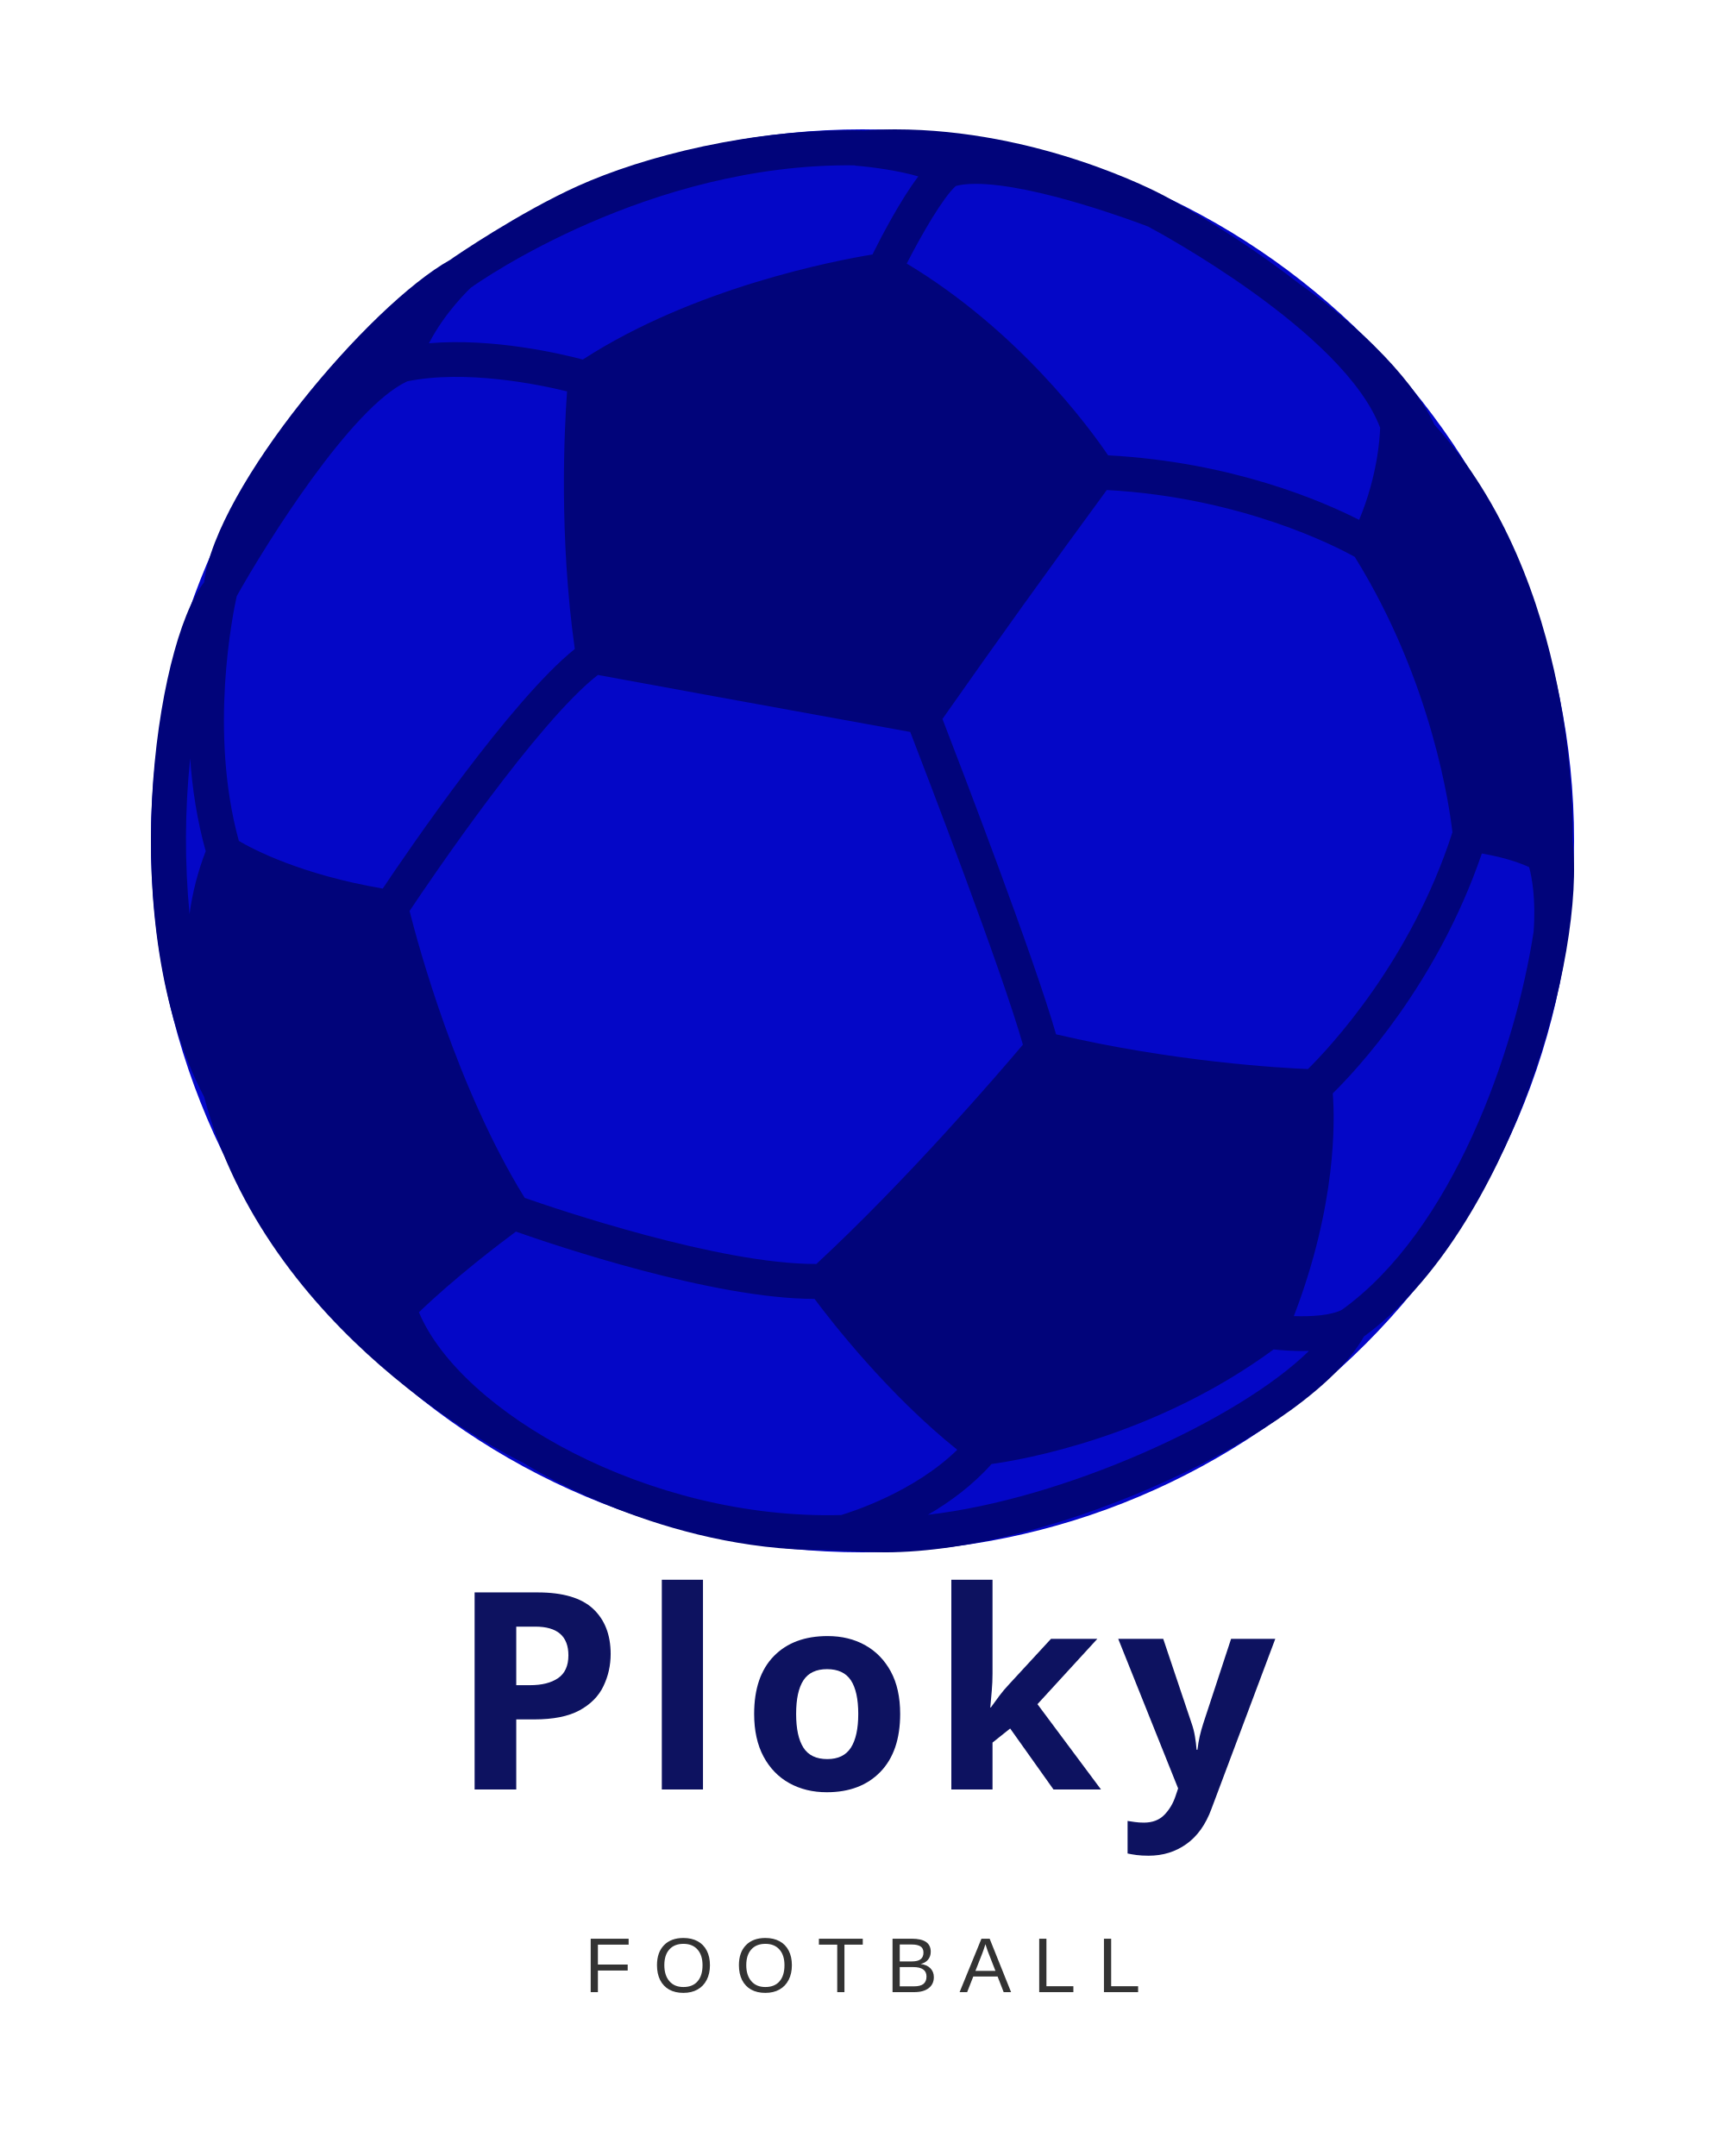
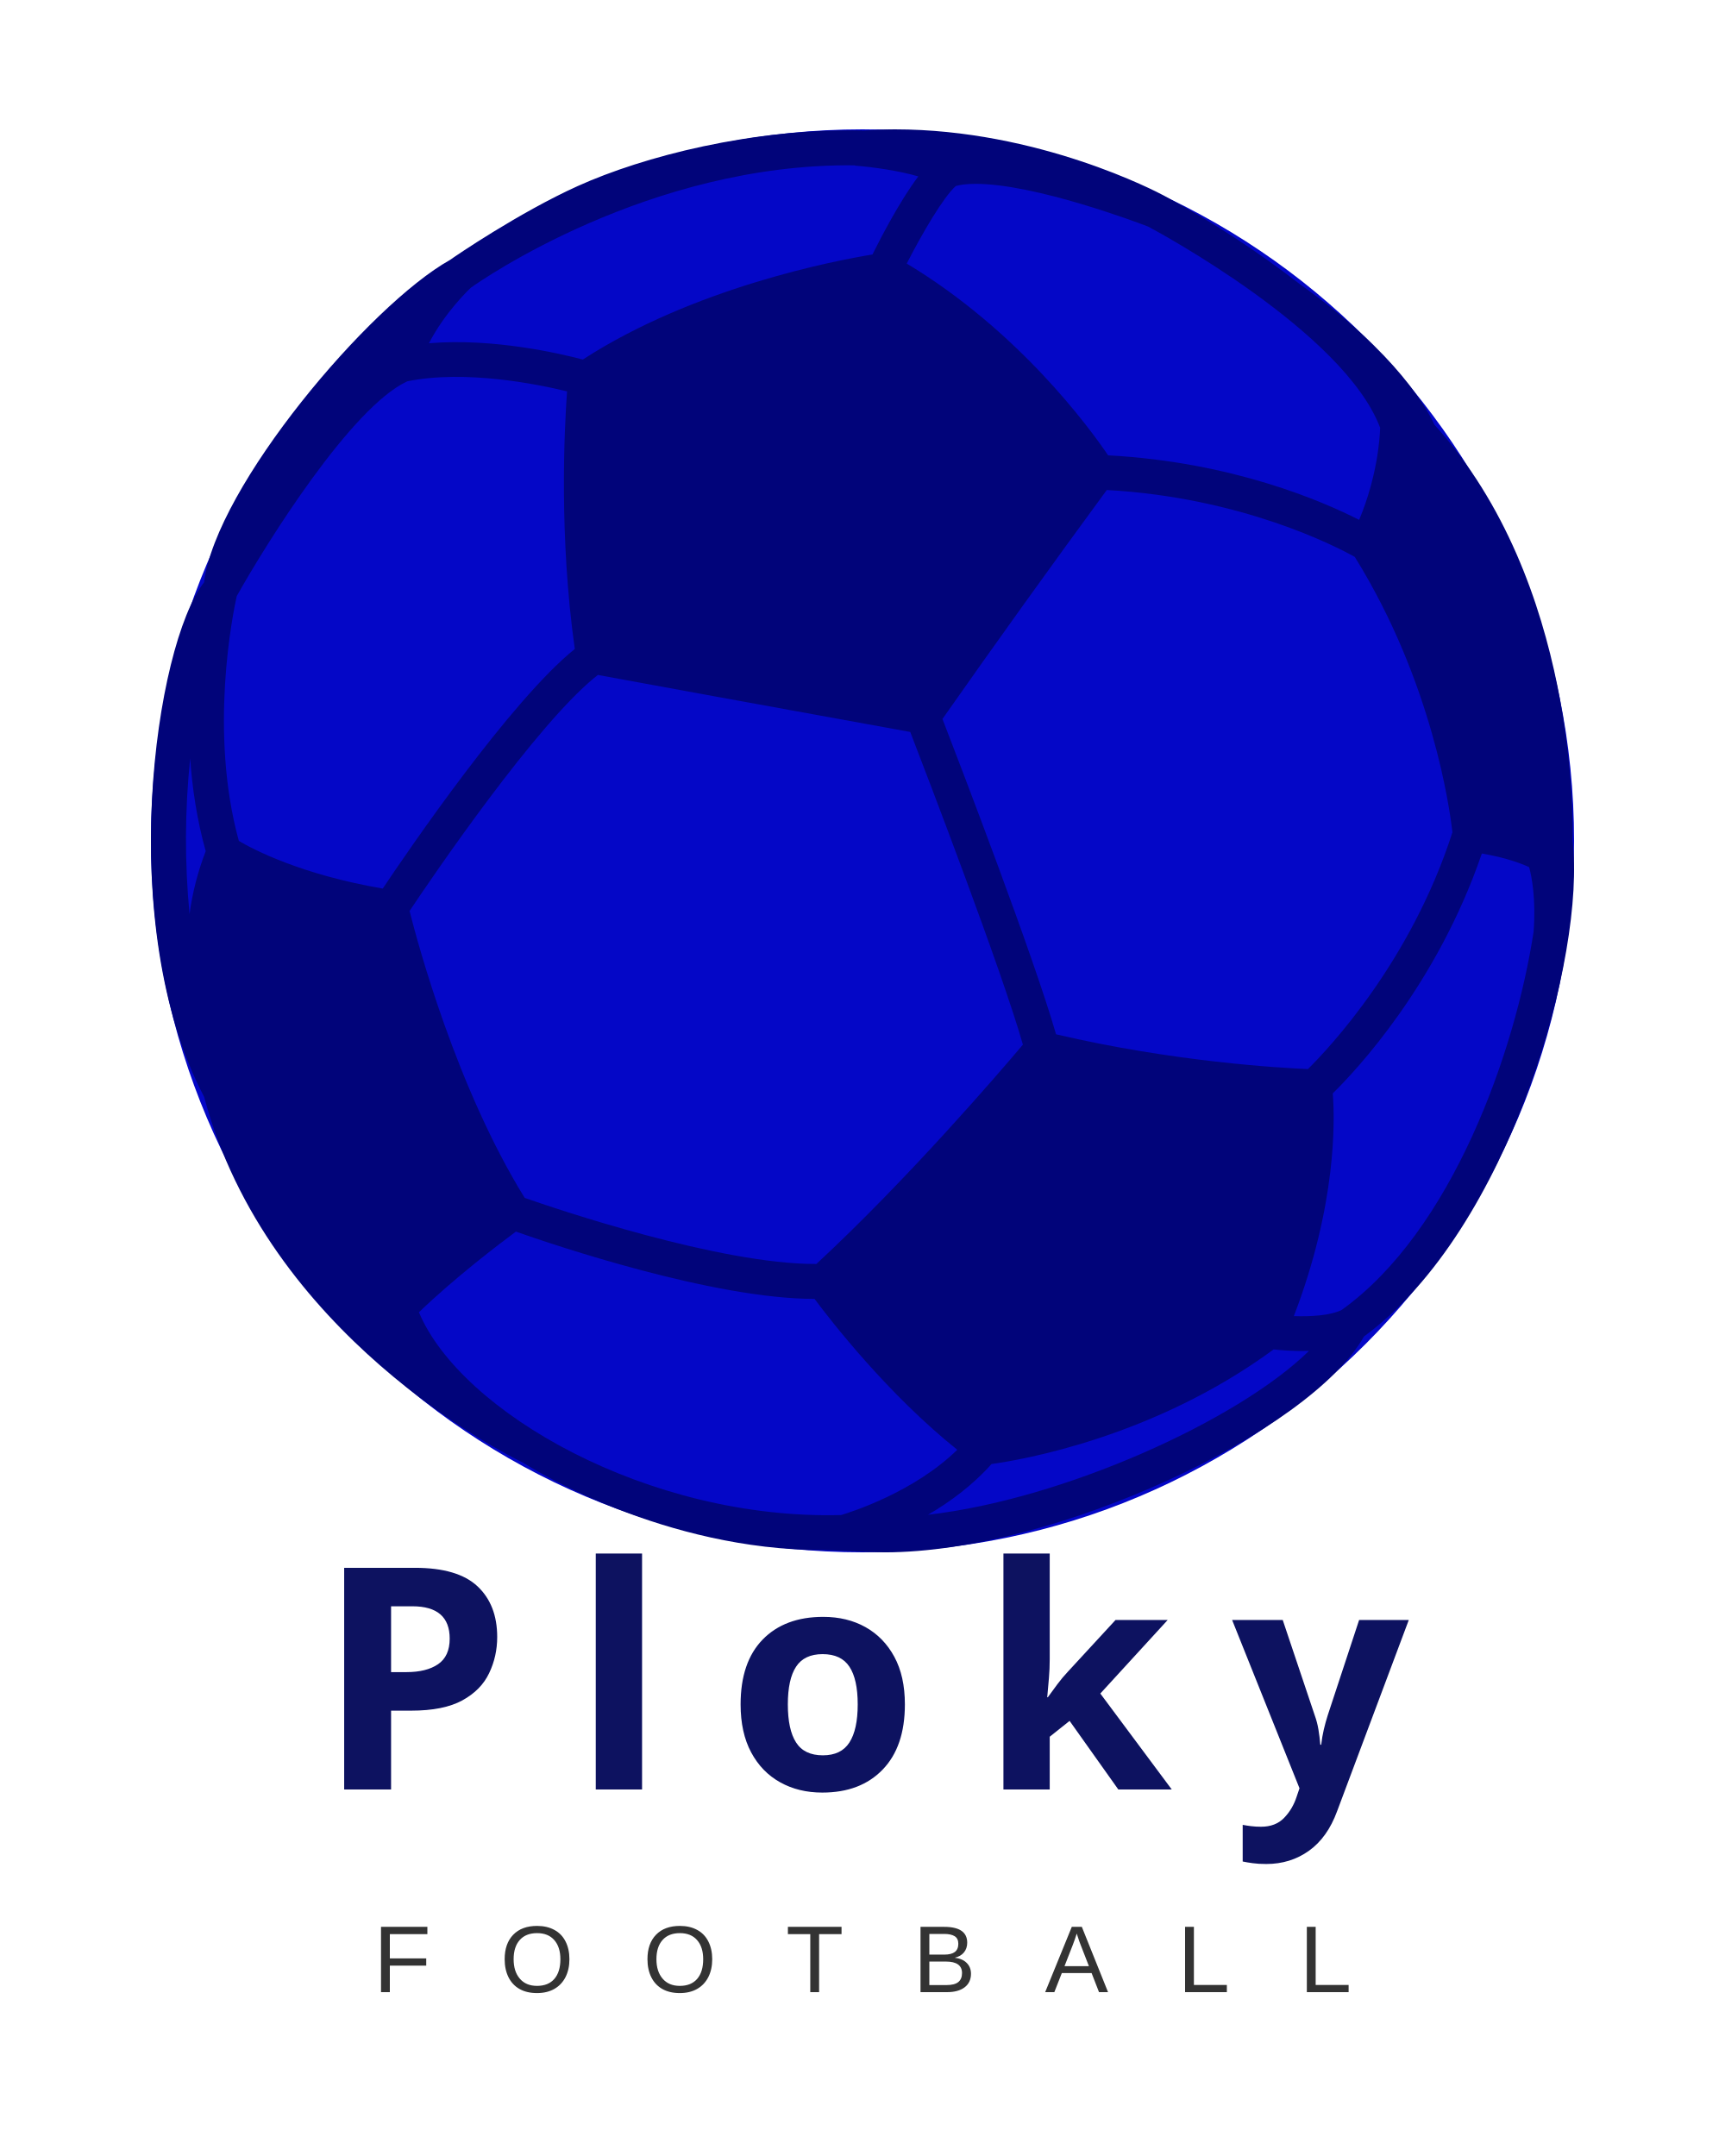
<svg xmlns="http://www.w3.org/2000/svg" viewBox="0 0 400 500">
  <defs>
    <clipPath id="ball-clip">
      <circle cx="200" cy="195" r="185" />
    </clipPath>
  </defs>
  <circle cx="200" cy="195" r="165" fill="#0407C7" />
  <g clip-path="url(#ball-clip)">
    <g transform="translate(200,195) scale(5.5) translate(-32,-32)">
      <path d="M61.934 31.992c.021-.713.209-10.904-5.822-17.538c-.268-.593-1.539-2.983-5.641-5.904a41.959 41.959 0 0 0-5.775-3.763l-.008-.004C44.432 4.646 39.43 2 33.359 2c-.461 0-.917.027-1.368.058V2.05c-4.629-.101-9.227 1.09-11.998 2.341c-2.458 1.11-5.187 2.971-5.384 3.115C11.205 9.41 4.75 17.051 4.239 21.1c-2.063 2.637-3.787 14.482.004 21.697c2.658 10.027 12.664 15.045 13.46 15.43c.484.309 5.937 3.68 12.636 3.68c.281 0 1.98.094 2.586.094c7.241 0 17.971-5.104 20.217-9.102c6.171-4.514 9.37-16.147 8.792-20.907M17.758 47.055c-2.869-4.641-4.504-10.705-4.854-12.098c.908-1.361 5.387-7.965 7.939-9.952c1.445.266 7.479 1.374 13.17 2.404c.715 1.853 3.852 10.029 4.75 13.185c-.99 1.174-4.879 5.702-8.708 9.248c-4.065.019-10.979-2.326-12.297-2.787M53.824 14.58c-.012.45-.119 2.05-.885 3.887c-1.521-.777-5.344-2.441-10.584-2.722c-.793-1.171-3.777-5.254-8.49-8.086c.645-1.262 1.543-2.801 2.068-3.27c.17-.048.434-.092.836-.092c2.527 0 6.893 1.655 7.273 1.802c.403.213 8.251 4.439 9.782 8.481M11.773 34.012c-3.423-.584-5.458-1.648-6.066-2.008c-1.273-4.617-.248-9.607-.09-10.322c1.256-2.246 4.832-7.971 7.191-9.058c2.445-.499 5.494.121 6.736.424c-.117 1.615-.342 6.127.326 10.862c-2.706 2.178-6.989 8.447-8.097 10.102M31.685 3.53c.768.057 1.895.225 2.667.454c-.77 1.024-1.559 2.542-1.932 3.292c-1.57.257-7.533 1.397-12.211 4.43c-.943-.25-3.791-.917-6.488-.687c.668-1.293 1.666-2.249 1.773-2.347c.371-.266 7.513-5.263 16.191-5.155v.013m19.096 38.093c-1.17-.048-5.678-.305-10.621-1.466c-.947-3.302-4.074-11.444-4.789-13.296a556.586 556.586 0 0 1 6.928-9.654c5.688.312 9.682 2.387 10.455 2.82c3.295 5.299 4.018 10.711 4.117 11.615c-1.75 5.446-5.211 9.113-6.09 9.981M3.655 28.519c.084 1.266.287 2.599.654 3.917a11.738 11.738 0 0 0-.682 2.651a33.039 33.039 0 0 1 .028-6.568m9.644 23.359c1.508-1.453 3.367-2.867 4.088-3.401c1.63.574 8.324 2.837 12.591 2.837c.727.975 3.104 4.028 6.018 6.362c-1.814 1.775-4.434 2.613-4.897 2.752c-8.127.218-16.042-4.35-17.8-8.55m21.463 8.538c.922-.537 1.883-1.244 2.678-2.139c1.297-.179 6.863-1.137 11.893-4.832c.332.036.879.08 1.49.063c-3.018 2.957-10.382 6.26-16.061 6.908m15.424-8.376c1.807-4.708 1.73-8.258 1.641-9.392c.992-.972 4.396-4.599 6.285-10.113c1.018.17 1.68.429 1.994.574c.109.4.291 1.324.188 2.725c-.77 5.043-3.428 12.6-8.084 15.941c-.468.239-1.292.291-2.024.265" fill="#01047A" />
    </g>
  </g>
-   <text x="200" y="415" font-family="Arial Black, sans-serif" font-size="64" font-weight="900" letter-spacing="4" fill="#0D1260" text-anchor="middle">Ploky</text>
-   <text x="200" y="462" font-family="Arial, sans-serif" font-size="18" font-weight="400" fill="#333333" text-anchor="middle" letter-spacing="5">FOOTBALL</text>
+   <text x="200" y="415" font-family="Arial Black, sans-serif" font-size="72" font-weight="900" letter-spacing="14" fill="#0D1260" text-anchor="middle">Ploky</text>
+   <text x="200" y="462" font-family="Arial, sans-serif" font-size="22" font-weight="400" fill="#333333" text-anchor="middle" letter-spacing="16">FOOTBALL</text>
</svg>
